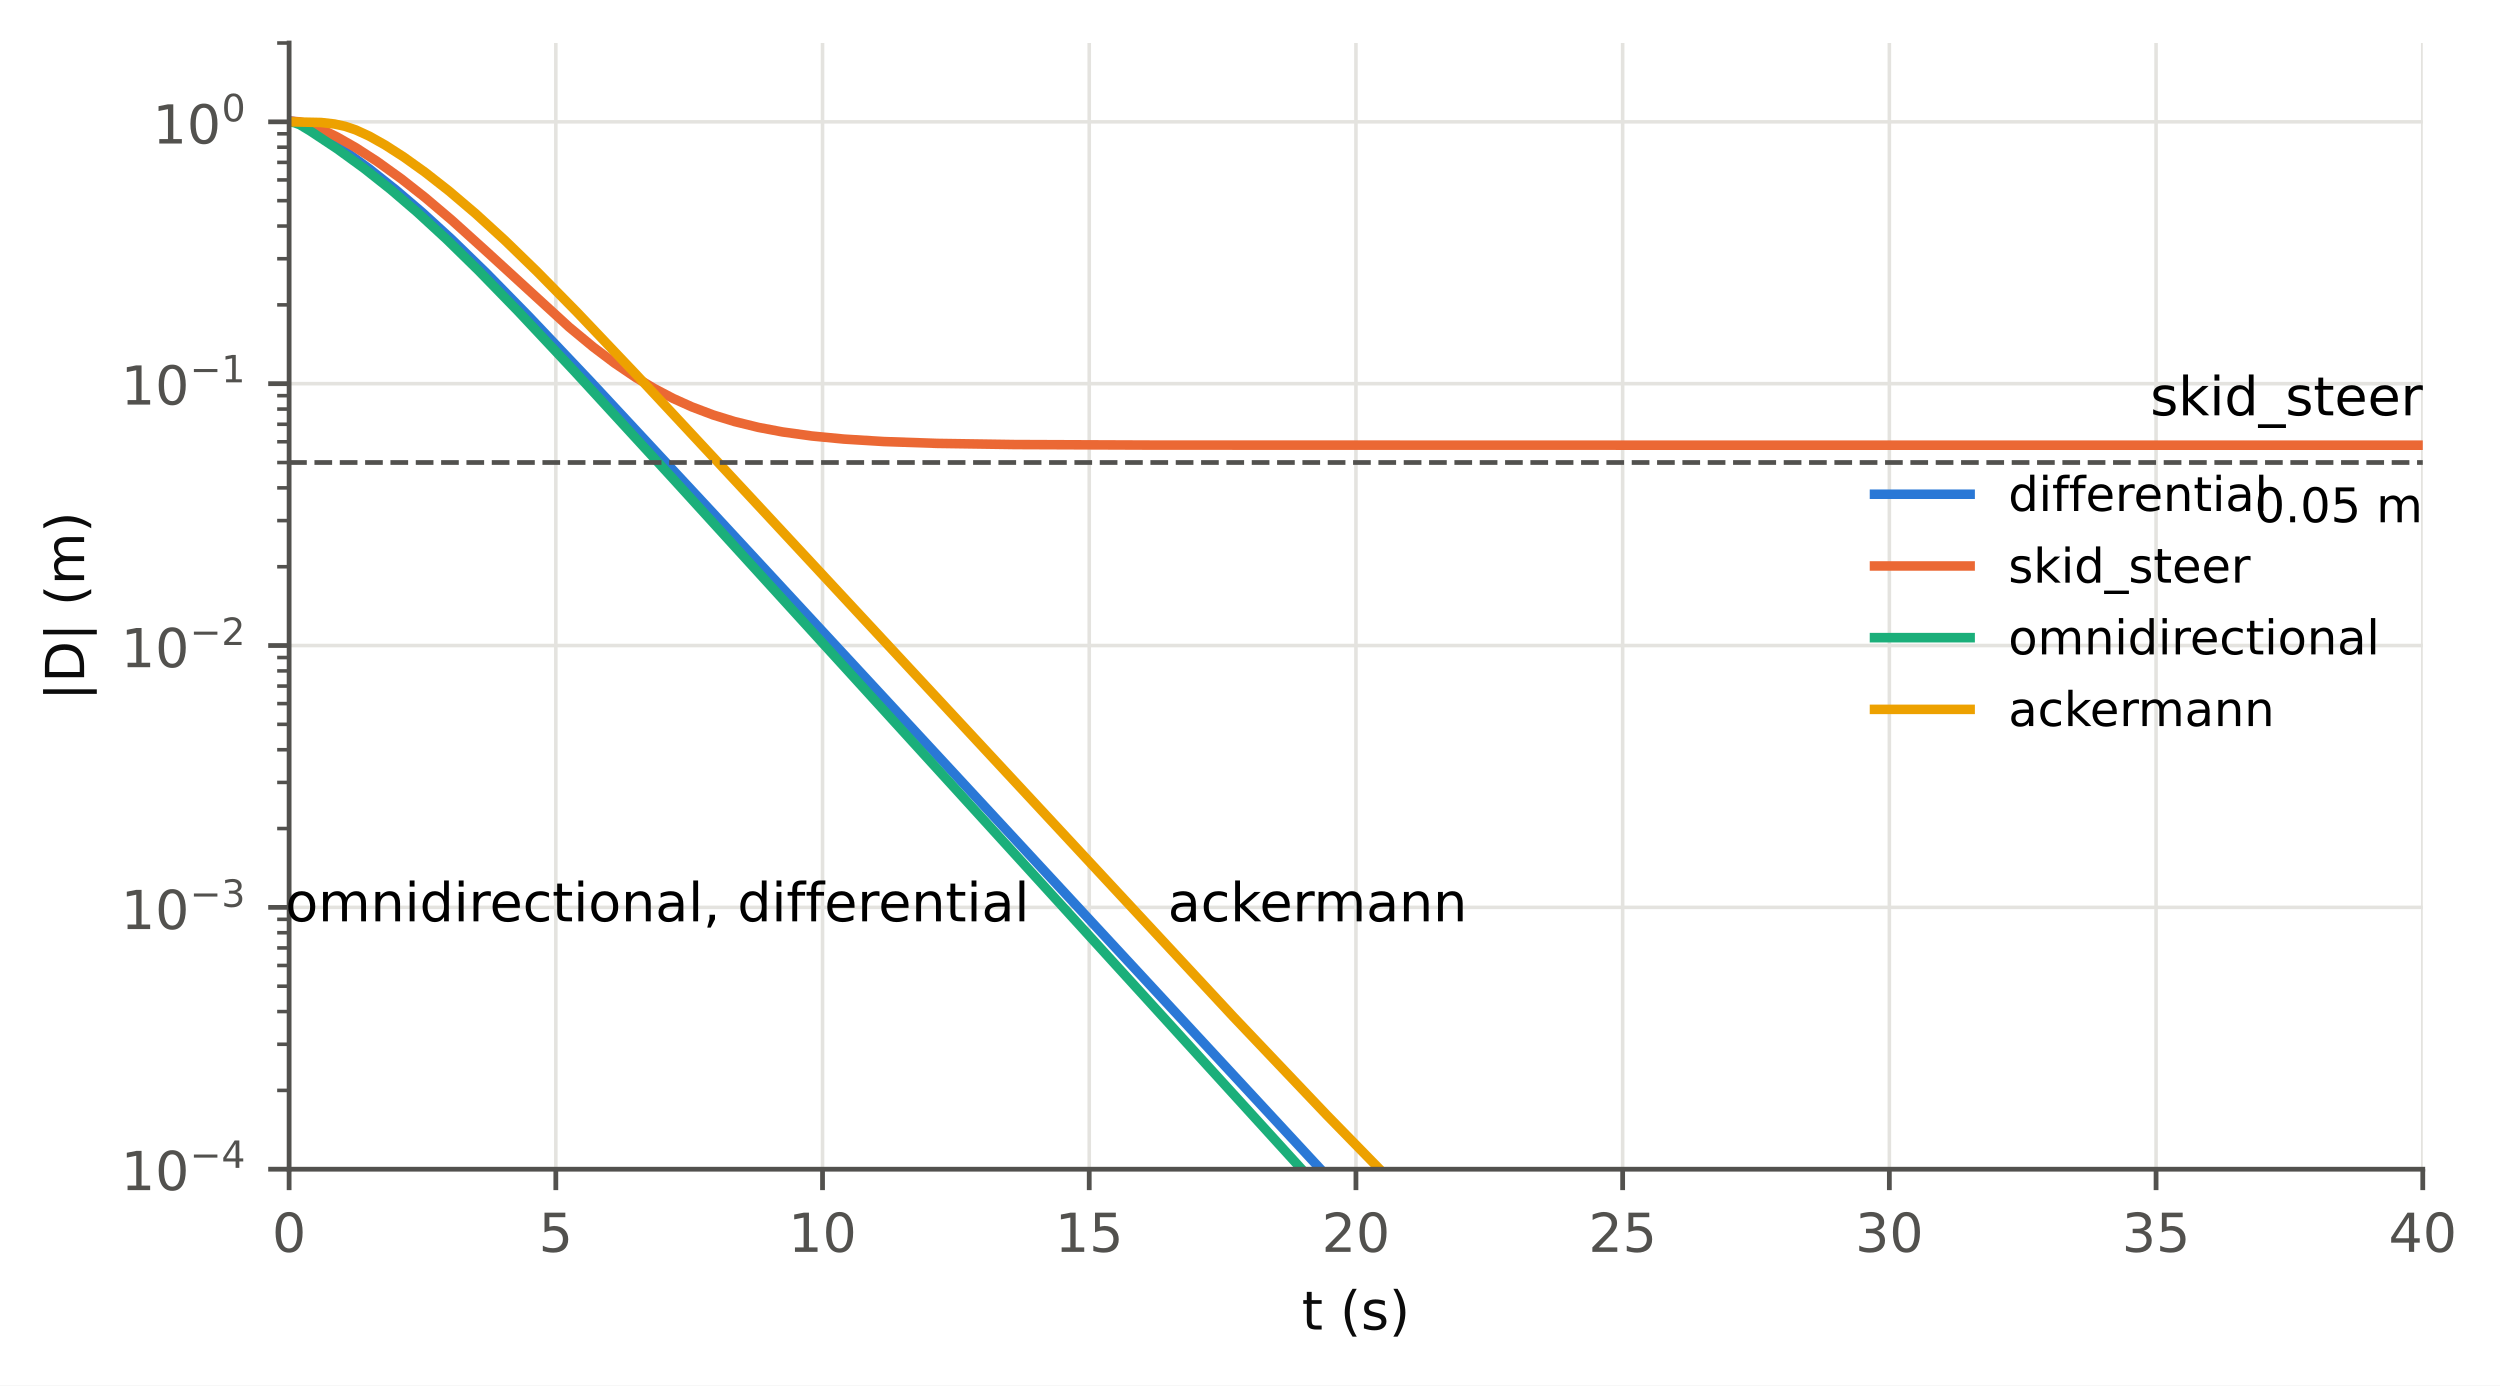
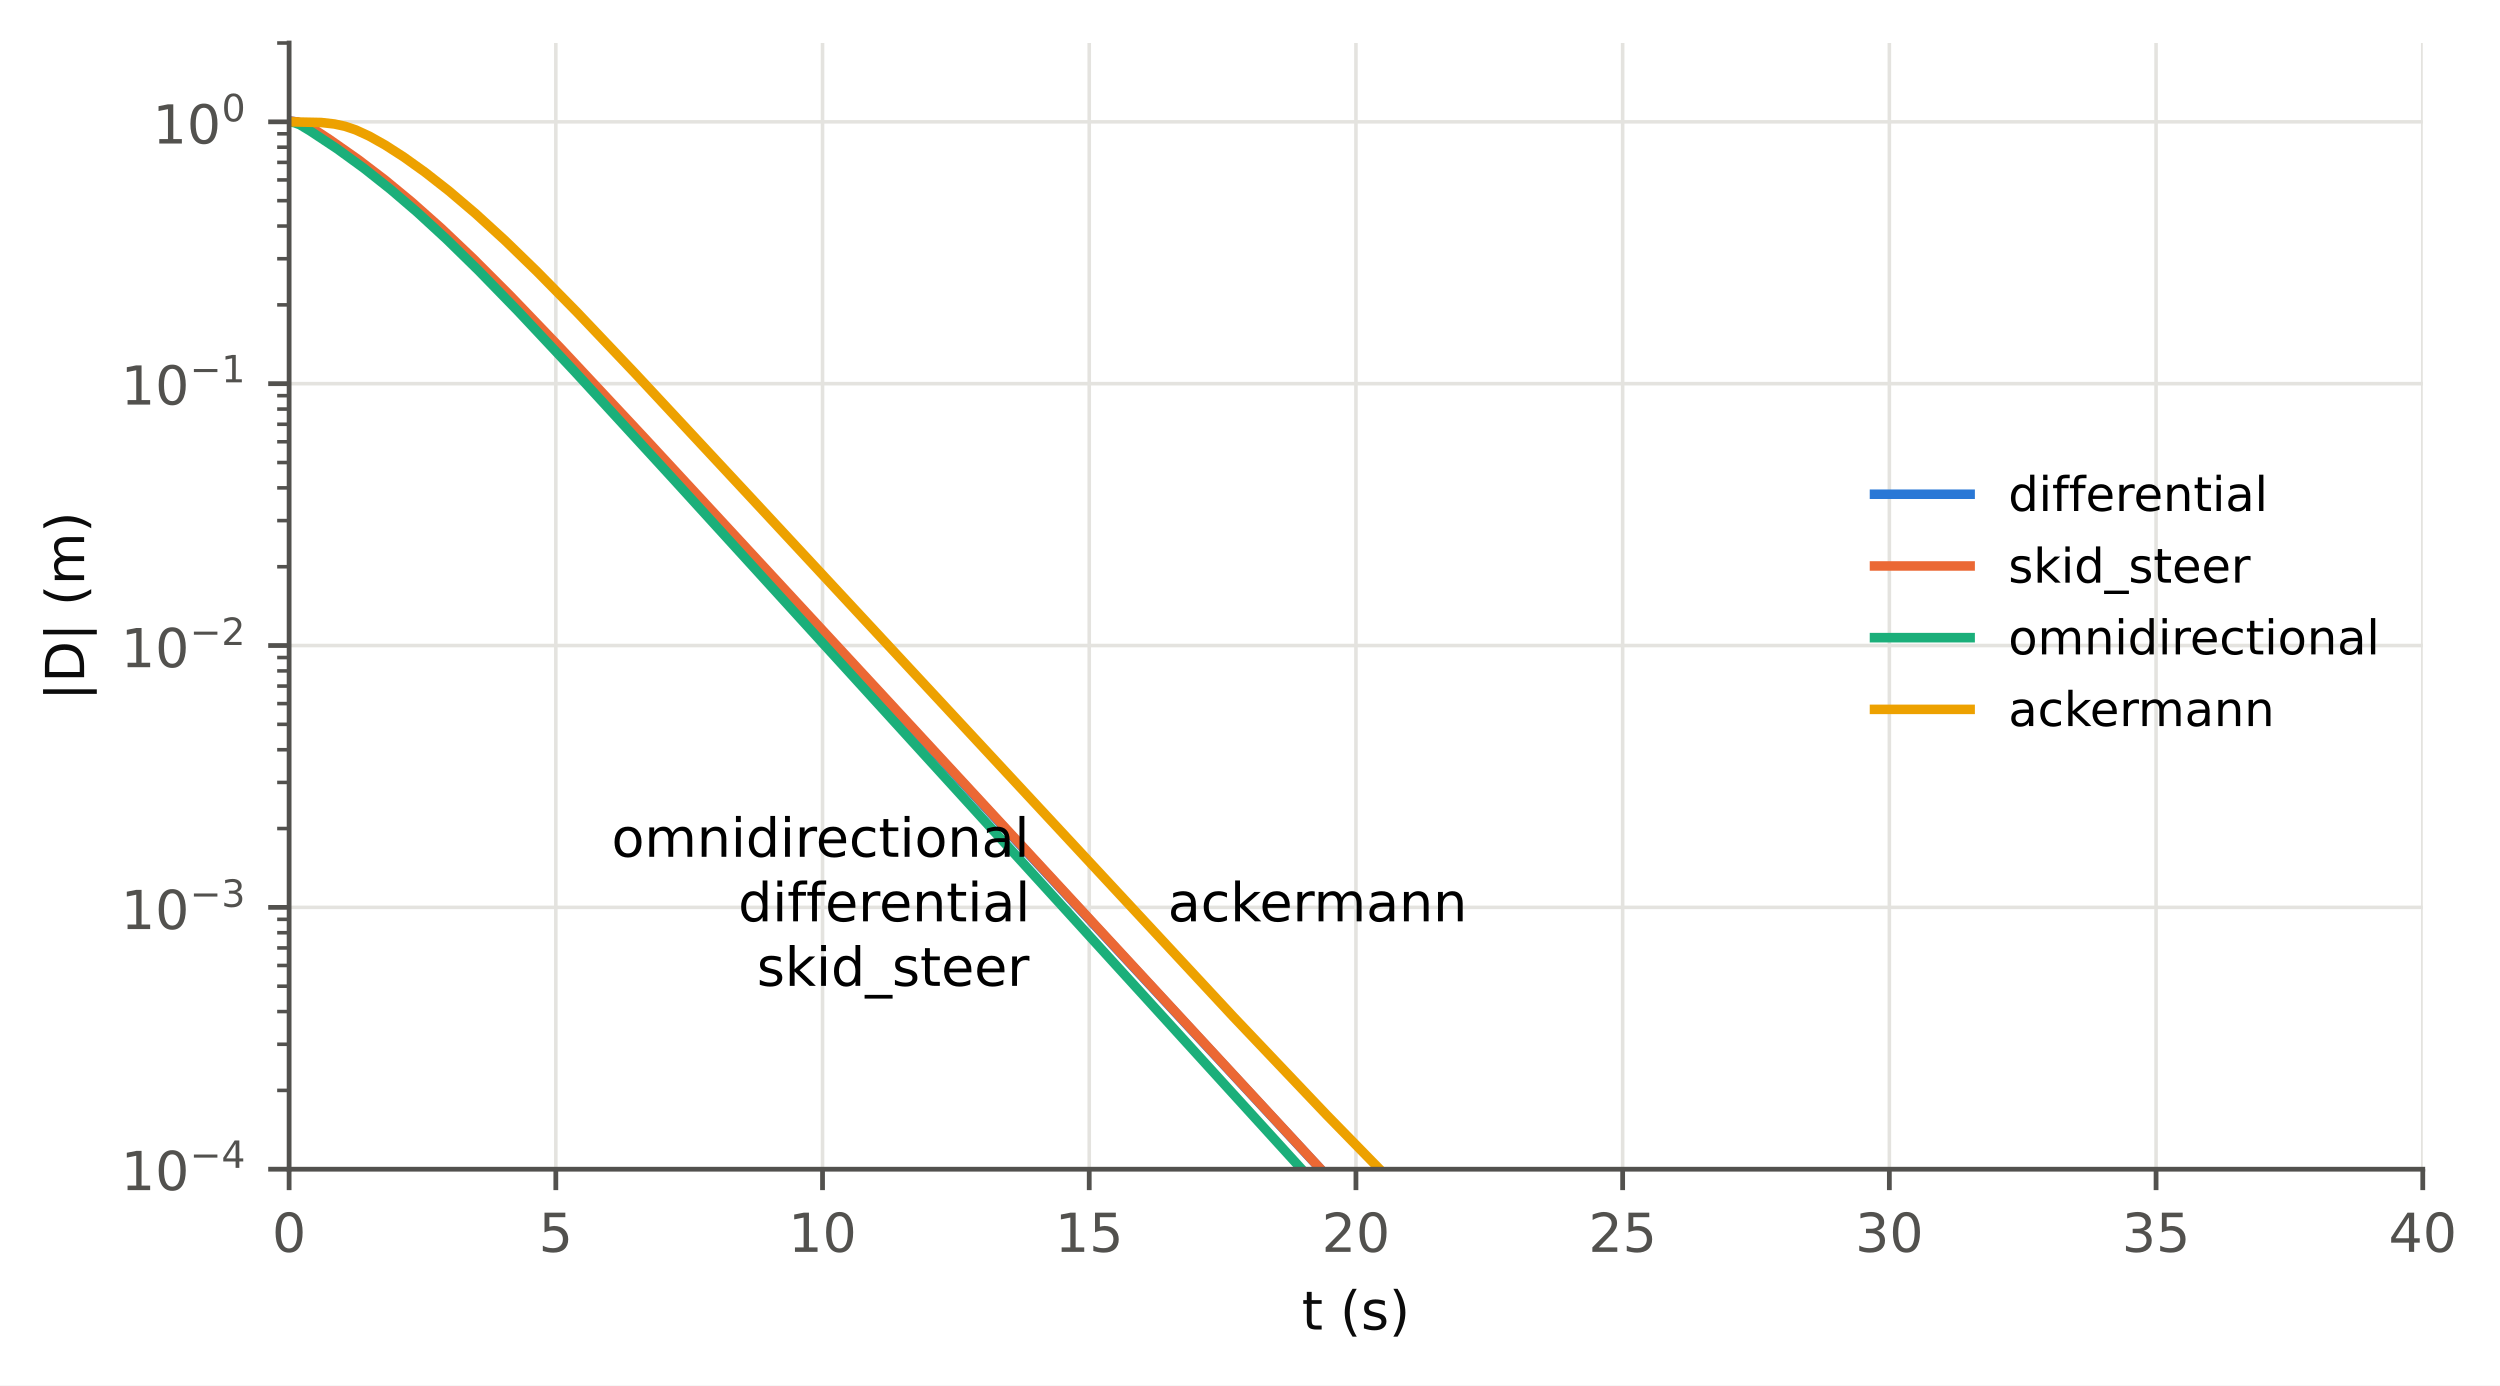
<svg xmlns="http://www.w3.org/2000/svg" xmlns:xlink="http://www.w3.org/1999/xlink" width="418.436pt" height="231.896pt" viewBox="0 0 418.436 231.896" version="1.1">
  <defs>
    <style type="text/css">*{stroke-linejoin: round; stroke-linecap: butt}</style>
  </defs>
  <g id="figure_1">
    <g id="patch_1">
      <path d="M 0 231.896  L 418.436 231.896  L 418.436 0  L 0 0  z " style="fill: #ffffff" />
    </g>
    <g id="axes_1">
      <g id="patch_2">
        <path d="M 48.39 195.696  L 405.51 195.696  L 405.51 7.2  L 48.39 7.2  z " style="fill: #ffffff" />
      </g>
      <g id="matplotlib.axis_1">
        <g id="xtick_1">
          <g id="line2d_1">
            <path d="M 48.39 195.696  L 48.39 7.2  " clip-path="url(#pac8c88c20f)" style="fill: none; stroke: #e4e3df; stroke-width: 0.6; stroke-linecap: square" />
          </g>
          <g id="line2d_2">
            <defs>
              <path id="m18fe835c03" d="M 0 0  L 0 3.5  " style="stroke: #52514e; stroke-width: 0.8" />
            </defs>
            <g>
              <use xlink:href="#m18fe835c03" x="48.39" y="195.696" style="fill: #52514e; stroke: #52514e; stroke-width: 0.8" />
            </g>
          </g>
          <g id="text_1">
            <text style="font-size: 9px; font-family: 'DejaVu Sans', 'Bitstream Vera Sans', 'Computer Modern Sans Serif', 'Lucida Grande', 'Verdana', 'Geneva', 'Lucid', 'Arial', 'Helvetica', 'Avant Garde', sans-serif; text-anchor: middle; fill: #52514e" x="48.39" y="209.534" transform="rotate(-0 48.39008 209.5339)">0</text>
          </g>
        </g>
        <g id="xtick_2">
          <g id="line2d_3">
            <path d="M 93.03 195.696  L 93.03 7.2  " clip-path="url(#pac8c88c20f)" style="fill: none; stroke: #e4e3df; stroke-width: 0.6; stroke-linecap: square" />
          </g>
          <g id="line2d_4">
            <g>
              <use xlink:href="#m18fe835c03" x="93.03" y="195.696" style="fill: #52514e; stroke: #52514e; stroke-width: 0.8" />
            </g>
          </g>
          <g id="text_2">
            <text style="font-size: 9px; font-family: 'DejaVu Sans', 'Bitstream Vera Sans', 'Computer Modern Sans Serif', 'Lucida Grande', 'Verdana', 'Geneva', 'Lucid', 'Arial', 'Helvetica', 'Avant Garde', sans-serif; text-anchor: middle; fill: #52514e" x="93.03" y="209.534" transform="rotate(-0 93.03008 209.5339)">5</text>
          </g>
        </g>
        <g id="xtick_3">
          <g id="line2d_5">
            <path d="M 137.67 195.696  L 137.67 7.2  " clip-path="url(#pac8c88c20f)" style="fill: none; stroke: #e4e3df; stroke-width: 0.6; stroke-linecap: square" />
          </g>
          <g id="line2d_6">
            <g>
              <use xlink:href="#m18fe835c03" x="137.67" y="195.696" style="fill: #52514e; stroke: #52514e; stroke-width: 0.8" />
            </g>
          </g>
          <g id="text_3">
            <text style="font-size: 9px; font-family: 'DejaVu Sans', 'Bitstream Vera Sans', 'Computer Modern Sans Serif', 'Lucida Grande', 'Verdana', 'Geneva', 'Lucid', 'Arial', 'Helvetica', 'Avant Garde', sans-serif; text-anchor: middle; fill: #52514e" x="137.67" y="209.534" transform="rotate(-0 137.6701 209.5339)">10</text>
          </g>
        </g>
        <g id="xtick_4">
          <g id="line2d_7">
            <path d="M 182.31 195.696  L 182.31 7.2  " clip-path="url(#pac8c88c20f)" style="fill: none; stroke: #e4e3df; stroke-width: 0.6; stroke-linecap: square" />
          </g>
          <g id="line2d_8">
            <g>
              <use xlink:href="#m18fe835c03" x="182.31" y="195.696" style="fill: #52514e; stroke: #52514e; stroke-width: 0.8" />
            </g>
          </g>
          <g id="text_4">
            <text style="font-size: 9px; font-family: 'DejaVu Sans', 'Bitstream Vera Sans', 'Computer Modern Sans Serif', 'Lucida Grande', 'Verdana', 'Geneva', 'Lucid', 'Arial', 'Helvetica', 'Avant Garde', sans-serif; text-anchor: middle; fill: #52514e" x="182.31" y="209.534" transform="rotate(-0 182.3101 209.5339)">15</text>
          </g>
        </g>
        <g id="xtick_5">
          <g id="line2d_9">
            <path d="M 226.95 195.696  L 226.95 7.2  " clip-path="url(#pac8c88c20f)" style="fill: none; stroke: #e4e3df; stroke-width: 0.6; stroke-linecap: square" />
          </g>
          <g id="line2d_10">
            <g>
              <use xlink:href="#m18fe835c03" x="226.95" y="195.696" style="fill: #52514e; stroke: #52514e; stroke-width: 0.8" />
            </g>
          </g>
          <g id="text_5">
            <text style="font-size: 9px; font-family: 'DejaVu Sans', 'Bitstream Vera Sans', 'Computer Modern Sans Serif', 'Lucida Grande', 'Verdana', 'Geneva', 'Lucid', 'Arial', 'Helvetica', 'Avant Garde', sans-serif; text-anchor: middle; fill: #52514e" x="226.95" y="209.534" transform="rotate(-0 226.9501 209.5339)">20</text>
          </g>
        </g>
        <g id="xtick_6">
          <g id="line2d_11">
            <path d="M 271.59 195.696  L 271.59 7.2  " clip-path="url(#pac8c88c20f)" style="fill: none; stroke: #e4e3df; stroke-width: 0.6; stroke-linecap: square" />
          </g>
          <g id="line2d_12">
            <g>
              <use xlink:href="#m18fe835c03" x="271.59" y="195.696" style="fill: #52514e; stroke: #52514e; stroke-width: 0.8" />
            </g>
          </g>
          <g id="text_6">
            <text style="font-size: 9px; font-family: 'DejaVu Sans', 'Bitstream Vera Sans', 'Computer Modern Sans Serif', 'Lucida Grande', 'Verdana', 'Geneva', 'Lucid', 'Arial', 'Helvetica', 'Avant Garde', sans-serif; text-anchor: middle; fill: #52514e" x="271.59" y="209.534" transform="rotate(-0 271.5901 209.5339)">25</text>
          </g>
        </g>
        <g id="xtick_7">
          <g id="line2d_13">
            <path d="M 316.23 195.696  L 316.23 7.2  " clip-path="url(#pac8c88c20f)" style="fill: none; stroke: #e4e3df; stroke-width: 0.6; stroke-linecap: square" />
          </g>
          <g id="line2d_14">
            <g>
              <use xlink:href="#m18fe835c03" x="316.23" y="195.696" style="fill: #52514e; stroke: #52514e; stroke-width: 0.8" />
            </g>
          </g>
          <g id="text_7">
            <text style="font-size: 9px; font-family: 'DejaVu Sans', 'Bitstream Vera Sans', 'Computer Modern Sans Serif', 'Lucida Grande', 'Verdana', 'Geneva', 'Lucid', 'Arial', 'Helvetica', 'Avant Garde', sans-serif; text-anchor: middle; fill: #52514e" x="316.23" y="209.534" transform="rotate(-0 316.2301 209.5339)">30</text>
          </g>
        </g>
        <g id="xtick_8">
          <g id="line2d_15">
            <path d="M 360.87 195.696  L 360.87 7.2  " clip-path="url(#pac8c88c20f)" style="fill: none; stroke: #e4e3df; stroke-width: 0.6; stroke-linecap: square" />
          </g>
          <g id="line2d_16">
            <g>
              <use xlink:href="#m18fe835c03" x="360.87" y="195.696" style="fill: #52514e; stroke: #52514e; stroke-width: 0.8" />
            </g>
          </g>
          <g id="text_8">
            <text style="font-size: 9px; font-family: 'DejaVu Sans', 'Bitstream Vera Sans', 'Computer Modern Sans Serif', 'Lucida Grande', 'Verdana', 'Geneva', 'Lucid', 'Arial', 'Helvetica', 'Avant Garde', sans-serif; text-anchor: middle; fill: #52514e" x="360.87" y="209.534" transform="rotate(-0 360.8701 209.5339)">35</text>
          </g>
        </g>
        <g id="xtick_9">
          <g id="line2d_17">
            <path d="M 405.51 195.696  L 405.51 7.2  " clip-path="url(#pac8c88c20f)" style="fill: none; stroke: #e4e3df; stroke-width: 0.6; stroke-linecap: square" />
          </g>
          <g id="line2d_18">
            <g>
              <use xlink:href="#m18fe835c03" x="405.51" y="195.696" style="fill: #52514e; stroke: #52514e; stroke-width: 0.8" />
            </g>
          </g>
          <g id="text_9">
            <text style="font-size: 9px; font-family: 'DejaVu Sans', 'Bitstream Vera Sans', 'Computer Modern Sans Serif', 'Lucida Grande', 'Verdana', 'Geneva', 'Lucid', 'Arial', 'Helvetica', 'Avant Garde', sans-serif; text-anchor: middle; fill: #52514e" x="405.51" y="209.534" transform="rotate(-0 405.5101 209.5339)">40</text>
          </g>
        </g>
        <g id="text_10">
          <text style="font-size: 9px; font-family: 'DejaVu Sans', 'Bitstream Vera Sans', 'Computer Modern Sans Serif', 'Lucida Grande', 'Verdana', 'Geneva', 'Lucid', 'Arial', 'Helvetica', 'Avant Garde', sans-serif; text-anchor: middle; fill: #0b0b0b" x="226.95" y="222.534" transform="rotate(-0 226.9501 222.5339)">t (s)</text>
        </g>
      </g>
      <g id="matplotlib.axis_2">
        <g id="ytick_1">
          <g id="line2d_19">
            <path d="M 48.39 195.696  L 405.51 195.696  " clip-path="url(#pac8c88c20f)" style="fill: none; stroke: #e4e3df; stroke-width: 0.6; stroke-linecap: square" />
          </g>
          <g id="line2d_20">
            <defs>
              <path id="mfce4e63a2e" d="M 0 0  L -3.5 0  " style="stroke: #52514e; stroke-width: 0.8" />
            </defs>
            <g>
              <use xlink:href="#mfce4e63a2e" x="48.39" y="195.696" style="fill: #52514e; stroke: #52514e; stroke-width: 0.8" />
            </g>
          </g>
          <g id="text_11">
            <g style="fill: #52514e" transform="translate(20.24008 199.881)">
              <text>
                <tspan x="0" y="-0.689" style="font-size: 9px; font-family: 'DejaVu Sans'; fill: #52514e">1</tspan>
                <tspan x="5.726" y="-0.689" style="font-size: 9px; font-family: 'DejaVu Sans'; fill: #52514e">0</tspan>
                <tspan x="11.538" y="-4.406" style="font-size: 6.3px; font-family: 'DejaVu Sans'; fill: #52514e">−</tspan>
                <tspan x="16.817" y="-4.406" style="font-size: 6.3px; font-family: 'DejaVu Sans'; fill: #52514e">4</tspan>
              </text>
            </g>
          </g>
        </g>
        <g id="ytick_2">
          <g id="line2d_21">
            <path d="M 48.39 151.87  L 405.51 151.87  " clip-path="url(#pac8c88c20f)" style="fill: none; stroke: #e4e3df; stroke-width: 0.6; stroke-linecap: square" />
          </g>
          <g id="line2d_22">
            <g>
              <use xlink:href="#mfce4e63a2e" x="48.39" y="151.87" style="fill: #52514e; stroke: #52514e; stroke-width: 0.8" />
            </g>
          </g>
          <g id="text_12">
            <g style="fill: #52514e" transform="translate(20.24008 156.1002)">
              <text>
                <tspan x="0" y="-0.602" style="font-size: 9px; font-family: 'DejaVu Sans'; fill: #52514e">1</tspan>
                <tspan x="5.726" y="-0.602" style="font-size: 9px; font-family: 'DejaVu Sans'; fill: #52514e">0</tspan>
                <tspan x="11.538" y="-4.319" style="font-size: 6.3px; font-family: 'DejaVu Sans'; fill: #52514e">−</tspan>
                <tspan x="16.817" y="-4.319" style="font-size: 6.3px; font-family: 'DejaVu Sans'; fill: #52514e">3</tspan>
              </text>
            </g>
          </g>
        </g>
        <g id="ytick_3">
          <g id="line2d_23">
            <path d="M 48.39 108.044  L 405.51 108.044  " clip-path="url(#pac8c88c20f)" style="fill: none; stroke: #e4e3df; stroke-width: 0.6; stroke-linecap: square" />
          </g>
          <g id="line2d_24">
            <g>
              <use xlink:href="#mfce4e63a2e" x="48.39" y="108.044" style="fill: #52514e; stroke: #52514e; stroke-width: 0.8" />
            </g>
          </g>
          <g id="text_13">
            <g style="fill: #52514e" transform="translate(20.24008 112.2744)">
              <text>
                <tspan x="0" y="-0.602" style="font-size: 9px; font-family: 'DejaVu Sans'; fill: #52514e">1</tspan>
                <tspan x="5.726" y="-0.602" style="font-size: 9px; font-family: 'DejaVu Sans'; fill: #52514e">0</tspan>
                <tspan x="11.538" y="-4.319" style="font-size: 6.3px; font-family: 'DejaVu Sans'; fill: #52514e">−</tspan>
                <tspan x="16.817" y="-4.319" style="font-size: 6.3px; font-family: 'DejaVu Sans'; fill: #52514e">2</tspan>
              </text>
            </g>
          </g>
        </g>
        <g id="ytick_4">
          <g id="line2d_25">
            <path d="M 48.39 64.219  L 405.51 64.219  " clip-path="url(#pac8c88c20f)" style="fill: none; stroke: #e4e3df; stroke-width: 0.6; stroke-linecap: square" />
          </g>
          <g id="line2d_26">
            <g>
              <use xlink:href="#mfce4e63a2e" x="48.39" y="64.219" style="fill: #52514e; stroke: #52514e; stroke-width: 0.8" />
            </g>
          </g>
          <g id="text_14">
            <g style="fill: #52514e" transform="translate(20.24008 68.40366)">
              <text>
                <tspan x="0" y="-0.689" style="font-size: 9px; font-family: 'DejaVu Sans'; fill: #52514e">1</tspan>
                <tspan x="5.726" y="-0.689" style="font-size: 9px; font-family: 'DejaVu Sans'; fill: #52514e">0</tspan>
                <tspan x="11.538" y="-4.406" style="font-size: 6.3px; font-family: 'DejaVu Sans'; fill: #52514e">−</tspan>
                <tspan x="16.817" y="-4.406" style="font-size: 6.3px; font-family: 'DejaVu Sans'; fill: #52514e">1</tspan>
              </text>
            </g>
          </g>
        </g>
        <g id="ytick_5">
          <g id="line2d_27">
            <path d="M 48.39 20.393  L 405.51 20.393  " clip-path="url(#pac8c88c20f)" style="fill: none; stroke: #e4e3df; stroke-width: 0.6; stroke-linecap: square" />
          </g>
          <g id="line2d_28">
            <g>
              <use xlink:href="#mfce4e63a2e" x="48.39" y="20.393" style="fill: #52514e; stroke: #52514e; stroke-width: 0.8" />
            </g>
          </g>
          <g id="text_15">
            <g style="fill: #52514e" transform="translate(25.55008 24.62288)">
              <text>
                <tspan x="0" y="-0.602" style="font-size: 9px; font-family: 'DejaVu Sans'; fill: #52514e">1</tspan>
                <tspan x="5.726" y="-0.602" style="font-size: 9px; font-family: 'DejaVu Sans'; fill: #52514e">0</tspan>
                <tspan x="11.538" y="-4.319" style="font-size: 6.3px; font-family: 'DejaVu Sans'; fill: #52514e">0</tspan>
              </text>
            </g>
          </g>
        </g>
        <g id="ytick_6">
          <g id="line2d_29">
            <defs>
              <path id="m440e6c4870" d="M 0 0  L -2 0  " style="stroke: #52514e; stroke-width: 0.6" />
            </defs>
            <g>
              <use xlink:href="#m440e6c4870" x="48.39" y="182.503" style="fill: #52514e; stroke: #52514e; stroke-width: 0.6" />
            </g>
          </g>
        </g>
        <g id="ytick_7">
          <g id="line2d_30">
            <g>
              <use xlink:href="#m440e6c4870" x="48.39" y="174.786" style="fill: #52514e; stroke: #52514e; stroke-width: 0.6" />
            </g>
          </g>
        </g>
        <g id="ytick_8">
          <g id="line2d_31">
            <g>
              <use xlink:href="#m440e6c4870" x="48.39" y="169.31" style="fill: #52514e; stroke: #52514e; stroke-width: 0.6" />
            </g>
          </g>
        </g>
        <g id="ytick_9">
          <g id="line2d_32">
            <g>
              <use xlink:href="#m440e6c4870" x="48.39" y="165.063" style="fill: #52514e; stroke: #52514e; stroke-width: 0.6" />
            </g>
          </g>
        </g>
        <g id="ytick_10">
          <g id="line2d_33">
            <g>
              <use xlink:href="#m440e6c4870" x="48.39" y="161.593" style="fill: #52514e; stroke: #52514e; stroke-width: 0.6" />
            </g>
          </g>
        </g>
        <g id="ytick_11">
          <g id="line2d_34">
            <g>
              <use xlink:href="#m440e6c4870" x="48.39" y="158.659" style="fill: #52514e; stroke: #52514e; stroke-width: 0.6" />
            </g>
          </g>
        </g>
        <g id="ytick_12">
          <g id="line2d_35">
            <g>
              <use xlink:href="#m440e6c4870" x="48.39" y="156.117" style="fill: #52514e; stroke: #52514e; stroke-width: 0.6" />
            </g>
          </g>
        </g>
        <g id="ytick_13">
          <g id="line2d_36">
            <g>
              <use xlink:href="#m440e6c4870" x="48.39" y="153.876" style="fill: #52514e; stroke: #52514e; stroke-width: 0.6" />
            </g>
          </g>
        </g>
        <g id="ytick_14">
          <g id="line2d_37">
            <g>
              <use xlink:href="#m440e6c4870" x="48.39" y="138.677" style="fill: #52514e; stroke: #52514e; stroke-width: 0.6" />
            </g>
          </g>
        </g>
        <g id="ytick_15">
          <g id="line2d_38">
            <g>
              <use xlink:href="#m440e6c4870" x="48.39" y="130.96" style="fill: #52514e; stroke: #52514e; stroke-width: 0.6" />
            </g>
          </g>
        </g>
        <g id="ytick_16">
          <g id="line2d_39">
            <g>
              <use xlink:href="#m440e6c4870" x="48.39" y="125.484" style="fill: #52514e; stroke: #52514e; stroke-width: 0.6" />
            </g>
          </g>
        </g>
        <g id="ytick_17">
          <g id="line2d_40">
            <g>
              <use xlink:href="#m440e6c4870" x="48.39" y="121.237" style="fill: #52514e; stroke: #52514e; stroke-width: 0.6" />
            </g>
          </g>
        </g>
        <g id="ytick_18">
          <g id="line2d_41">
            <g>
              <use xlink:href="#m440e6c4870" x="48.39" y="117.767" style="fill: #52514e; stroke: #52514e; stroke-width: 0.6" />
            </g>
          </g>
        </g>
        <g id="ytick_19">
          <g id="line2d_42">
            <g>
              <use xlink:href="#m440e6c4870" x="48.39" y="114.833" style="fill: #52514e; stroke: #52514e; stroke-width: 0.6" />
            </g>
          </g>
        </g>
        <g id="ytick_20">
          <g id="line2d_43">
            <g>
              <use xlink:href="#m440e6c4870" x="48.39" y="112.292" style="fill: #52514e; stroke: #52514e; stroke-width: 0.6" />
            </g>
          </g>
        </g>
        <g id="ytick_21">
          <g id="line2d_44">
            <g>
              <use xlink:href="#m440e6c4870" x="48.39" y="110.05" style="fill: #52514e; stroke: #52514e; stroke-width: 0.6" />
            </g>
          </g>
        </g>
        <g id="ytick_22">
          <g id="line2d_45">
            <g>
              <use xlink:href="#m440e6c4870" x="48.39" y="94.852" style="fill: #52514e; stroke: #52514e; stroke-width: 0.6" />
            </g>
          </g>
        </g>
        <g id="ytick_23">
          <g id="line2d_46">
            <g>
              <use xlink:href="#m440e6c4870" x="48.39" y="87.134" style="fill: #52514e; stroke: #52514e; stroke-width: 0.6" />
            </g>
          </g>
        </g>
        <g id="ytick_24">
          <g id="line2d_47">
            <g>
              <use xlink:href="#m440e6c4870" x="48.39" y="81.659" style="fill: #52514e; stroke: #52514e; stroke-width: 0.6" />
            </g>
          </g>
        </g>
        <g id="ytick_25">
          <g id="line2d_48">
            <g>
              <use xlink:href="#m440e6c4870" x="48.39" y="77.412" style="fill: #52514e; stroke: #52514e; stroke-width: 0.6" />
            </g>
          </g>
        </g>
        <g id="ytick_26">
          <g id="line2d_49">
            <g>
              <use xlink:href="#m440e6c4870" x="48.39" y="73.941" style="fill: #52514e; stroke: #52514e; stroke-width: 0.6" />
            </g>
          </g>
        </g>
        <g id="ytick_27">
          <g id="line2d_50">
            <g>
              <use xlink:href="#m440e6c4870" x="48.39" y="71.007" style="fill: #52514e; stroke: #52514e; stroke-width: 0.6" />
            </g>
          </g>
        </g>
        <g id="ytick_28">
          <g id="line2d_51">
            <g>
              <use xlink:href="#m440e6c4870" x="48.39" y="68.466" style="fill: #52514e; stroke: #52514e; stroke-width: 0.6" />
            </g>
          </g>
        </g>
        <g id="ytick_29">
          <g id="line2d_52">
            <g>
              <use xlink:href="#m440e6c4870" x="48.39" y="66.224" style="fill: #52514e; stroke: #52514e; stroke-width: 0.6" />
            </g>
          </g>
        </g>
        <g id="ytick_30">
          <g id="line2d_53">
            <g>
              <use xlink:href="#m440e6c4870" x="48.39" y="51.026" style="fill: #52514e; stroke: #52514e; stroke-width: 0.6" />
            </g>
          </g>
        </g>
        <g id="ytick_31">
          <g id="line2d_54">
            <g>
              <use xlink:href="#m440e6c4870" x="48.39" y="43.308" style="fill: #52514e; stroke: #52514e; stroke-width: 0.6" />
            </g>
          </g>
        </g>
        <g id="ytick_32">
          <g id="line2d_55">
            <g>
              <use xlink:href="#m440e6c4870" x="48.39" y="37.833" style="fill: #52514e; stroke: #52514e; stroke-width: 0.6" />
            </g>
          </g>
        </g>
        <g id="ytick_33">
          <g id="line2d_56">
            <g>
              <use xlink:href="#m440e6c4870" x="48.39" y="33.586" style="fill: #52514e; stroke: #52514e; stroke-width: 0.6" />
            </g>
          </g>
        </g>
        <g id="ytick_34">
          <g id="line2d_57">
            <g>
              <use xlink:href="#m440e6c4870" x="48.39" y="30.116" style="fill: #52514e; stroke: #52514e; stroke-width: 0.6" />
            </g>
          </g>
        </g>
        <g id="ytick_35">
          <g id="line2d_58">
            <g>
              <use xlink:href="#m440e6c4870" x="48.39" y="27.182" style="fill: #52514e; stroke: #52514e; stroke-width: 0.6" />
            </g>
          </g>
        </g>
        <g id="ytick_36">
          <g id="line2d_59">
            <g>
              <use xlink:href="#m440e6c4870" x="48.39" y="24.64" style="fill: #52514e; stroke: #52514e; stroke-width: 0.6" />
            </g>
          </g>
        </g>
        <g id="ytick_37">
          <g id="line2d_60">
            <g>
              <use xlink:href="#m440e6c4870" x="48.39" y="22.398" style="fill: #52514e; stroke: #52514e; stroke-width: 0.6" />
            </g>
          </g>
        </g>
        <g id="ytick_38">
          <g id="line2d_61">
            <g>
              <use xlink:href="#m440e6c4870" x="48.39" y="7.2" style="fill: #52514e; stroke: #52514e; stroke-width: 0.6" />
            </g>
          </g>
        </g>
        <g id="text_16">
          <text style="font-size: 9px; font-family: 'DejaVu Sans', 'Bitstream Vera Sans', 'Computer Modern Sans Serif', 'Lucida Grande', 'Verdana', 'Geneva', 'Lucid', 'Arial', 'Helvetica', 'Avant Garde', sans-serif; text-anchor: middle; fill: #0b0b0b" x="14.078" y="101.448" transform="rotate(-90 14.07797 101.448)">|D| (m)</text>
        </g>
      </g>
      <g id="line2d_62">
        <path d="M 48.39 20.241  L 49.729 20.414  L 51.068 20.886  L 52.408 21.685  L 57.318 24.983  L 61.782 28.244  L 66.246 31.78  L 70.71 35.594  L 75.62 40.085  L 81.424 45.725  L 88.566 53.011  L 98.833 63.844  L 119.368 85.912  L 254.18 231.485  L 255.487 232.896  L 255.487 232.896  " clip-path="url(#pac8c88c20f)" style="fill: none; stroke: #2a78d6; stroke-width: 1.6; stroke-linecap: square" />
      </g>
      <g id="line2d_63">
-         <path d="M 48.39 20.241  L 50.176 20.398  L 51.515 20.722  L 53.747 21.623  L 56.425 22.932  L 59.55 24.713  L 63.121 27.02  L 67.139 29.909  L 71.156 33.069  L 75.62 36.853  L 81.424 42.093  L 95.262 54.755  L 99.28 58.076  L 102.851 60.771  L 106.422 63.187  L 109.547 65.055  L 112.672 66.691  L 115.796 68.101  L 119.368 69.453  L 122.939 70.556  L 126.956 71.539  L 130.974 72.295  L 135.884 72.976  L 141.241 73.492  L 147.937 73.905  L 156.865 74.212  L 169.811 74.407  L 193.47 74.499  L 291.232 74.516  L 405.064 74.516  L 405.064 74.516  " clip-path="url(#pac8c88c20f)" style="fill: none; stroke: #eb6834; stroke-width: 1.6; stroke-linecap: square" />
+         <path d="M 48.39 20.241  L 49.729 20.415  L 51.068 20.881  L 52.408 21.556  L 55.086 23.3  L 59.996 26.737  L 64.46 30.14  L 68.924 33.825  L 73.835 38.191  L 79.192 43.278  L 85.441 49.536  L 93.923 58.377  L 107.761 73.171  L 147.937 116.584  L 255.461 232.896  L 255.461 232.896  " clip-path="url(#pac8c88c20f)" style="fill: none; stroke: #eb6834; stroke-width: 1.6; stroke-linecap: square" />
      </g>
      <g id="line2d_64">
        <path d="M 48.39 20.393  L 49.283 20.535  L 50.176 20.869  L 51.961 21.947  L 56.425 24.907  L 60.889 28.149  L 65.353 31.684  L 69.817 35.509  L 74.728 40.028  L 80.084 45.27  L 86.78 52.156  L 96.155 62.157  L 112.672 80.162  L 179.632 153.692  L 251.732 232.896  L 251.732 232.896  " clip-path="url(#pac8c88c20f)" style="fill: none; stroke: #1baf7a; stroke-width: 1.6; stroke-linecap: square" />
      </g>
      <g id="line2d_65">
        <path d="M 48.39 20.393  L 53.747 20.502  L 55.979 20.756  L 57.764 21.143  L 59.55 21.746  L 61.782 22.772  L 64.46 24.276  L 67.585 26.287  L 71.156 28.842  L 75.174 31.99  L 79.638 35.786  L 84.548 40.274  L 89.905 45.473  L 96.601 52.283  L 106.422 62.62  L 125.171 82.748  L 206.416 170.169  L 222.04 186.607  L 232.753 197.575  L 241.235 205.946  L 247.931 212.265  L 253.734 217.463  L 259.091 221.976  L 264.001 225.826  L 268.465 229.058  L 272.929 232.009  L 274.365 232.896  L 274.365 232.896  " clip-path="url(#pac8c88c20f)" style="fill: none; stroke: #eda100; stroke-width: 1.6; stroke-linecap: square" />
      </g>
-       <g id="line2d_66">
-         <path d="M 48.39 77.412  L 405.51 77.412  " clip-path="url(#pac8c88c20f)" style="fill: none; stroke-dasharray: 2.96,1.28; stroke-dashoffset: 0; stroke: #52514e; stroke-width: 0.8" />
-       </g>
      <g id="patch_3">
        <path d="M 48.39 195.696  L 48.39 7.2  " style="fill: none; stroke: #52514e; stroke-width: 0.8; stroke-linejoin: miter; stroke-linecap: square" />
      </g>
      <g id="patch_4">
        <path d="M 48.39 195.696  L 405.51 195.696  " style="fill: none; stroke: #52514e; stroke-width: 0.8; stroke-linejoin: miter; stroke-linecap: square" />
      </g>
      <g id="text_17">
-         <text style="font-size: 9px; font-family: 'DejaVu Sans', 'Bitstream Vera Sans', 'Computer Modern Sans Serif', 'Lucida Grande', 'Verdana', 'Geneva', 'Lucid', 'Arial', 'Helvetica', 'Avant Garde', sans-serif; text-anchor: end" x="405.51" y="69.516" transform="rotate(-0 405.5101 69.51622)">skid_steer</text>
+         <text style="font-size: 9px; font-family: 'DejaVu Sans', 'Bitstream Vera Sans', 'Computer Modern Sans Serif', 'Lucida Grande', 'Verdana', 'Geneva', 'Lucid', 'Arial', 'Helvetica', 'Avant Garde', sans-serif" transform="translate(102.3583 143.406)">omnidirectional</text>
+         <text style="font-size: 9px; font-family: 'DejaVu Sans', 'Bitstream Vera Sans', 'Computer Modern Sans Serif', 'Lucida Grande', 'Verdana', 'Geneva', 'Lucid', 'Arial', 'Helvetica', 'Avant Garde', sans-serif" transform="translate(123.5533 154.2085)">differential</text>
+         <text style="font-size: 9px; font-family: 'DejaVu Sans', 'Bitstream Vera Sans', 'Computer Modern Sans Serif', 'Lucida Grande', 'Verdana', 'Geneva', 'Lucid', 'Arial', 'Helvetica', 'Avant Garde', sans-serif" transform="translate(126.6864 165.0109)">skid_steer</text>
      </g>
      <g id="text_18">
-         <text style="font-size: 9px; font-family: 'DejaVu Sans', 'Bitstream Vera Sans', 'Computer Modern Sans Serif', 'Lucida Grande', 'Verdana', 'Geneva', 'Lucid', 'Arial', 'Helvetica', 'Avant Garde', sans-serif; text-anchor: end" x="172.292" y="154.208" transform="rotate(-0 172.2925 154.2085)">omnidirectional, differential</text>
-       </g>
-       <g id="text_19">
        <text style="font-size: 9px; font-family: 'DejaVu Sans', 'Bitstream Vera Sans', 'Computer Modern Sans Serif', 'Lucida Grande', 'Verdana', 'Geneva', 'Lucid', 'Arial', 'Helvetica', 'Avant Garde', sans-serif; text-anchor: start" x="195.452" y="154.208" transform="rotate(-0 195.4525 154.2085)">ackermann</text>
      </g>
-       <g id="text_20">
-         <text style="font-size: 8px; font-family: 'DejaVu Sans', 'Bitstream Vera Sans', 'Computer Modern Sans Serif', 'Lucida Grande', 'Verdana', 'Geneva', 'Lucid', 'Arial', 'Helvetica', 'Avant Garde', sans-serif; text-anchor: end" x="405.51" y="87.412" transform="rotate(-0 405.5101 87.41153)">0.05 m</text>
-       </g>
      <g id="legend_1">
+         <g id="line2d_66">
+           <path d="M 313.746 82.725  L 321.746 82.725  L 329.746 82.725  " style="fill: none; stroke: #2a78d6; stroke-width: 1.6; stroke-linecap: square" />
+         </g>
+         <g id="text_19">
+           <text style="font-size: 8px; font-family: 'DejaVu Sans', 'Bitstream Vera Sans', 'Computer Modern Sans Serif', 'Lucida Grande', 'Verdana', 'Geneva', 'Lucid', 'Arial', 'Helvetica', 'Avant Garde', sans-serif; text-anchor: start" x="336.146" y="85.525" transform="rotate(-0 336.1463 85.5255)">differential</text>
+         </g>
        <g id="line2d_67">
-           <path d="M 313.746 82.725  L 321.746 82.725  L 329.746 82.725  " style="fill: none; stroke: #2a78d6; stroke-width: 1.6; stroke-linecap: square" />
+           <path d="M 313.746 94.726  L 321.746 94.726  L 329.746 94.726  " style="fill: none; stroke: #eb6834; stroke-width: 1.6; stroke-linecap: square" />
+         </g>
+         <g id="text_20">
+           <text style="font-size: 8px; font-family: 'DejaVu Sans', 'Bitstream Vera Sans', 'Computer Modern Sans Serif', 'Lucida Grande', 'Verdana', 'Geneva', 'Lucid', 'Arial', 'Helvetica', 'Avant Garde', sans-serif; text-anchor: start" x="336.146" y="97.526" transform="rotate(-0 336.1463 97.52612)">skid_steer</text>
+         </g>
+         <g id="line2d_68">
+           <path d="M 313.746 106.727  L 321.746 106.727  L 329.746 106.727  " style="fill: none; stroke: #1baf7a; stroke-width: 1.6; stroke-linecap: square" />
        </g>
        <g id="text_21">
-           <text style="font-size: 8px; font-family: 'DejaVu Sans', 'Bitstream Vera Sans', 'Computer Modern Sans Serif', 'Lucida Grande', 'Verdana', 'Geneva', 'Lucid', 'Arial', 'Helvetica', 'Avant Garde', sans-serif; text-anchor: start" x="336.146" y="85.525" transform="rotate(-0 336.1463 85.5255)">differential</text>
-         </g>
-         <g id="line2d_68">
-           <path d="M 313.746 94.726  L 321.746 94.726  L 329.746 94.726  " style="fill: none; stroke: #eb6834; stroke-width: 1.6; stroke-linecap: square" />
+           <text style="font-size: 8px; font-family: 'DejaVu Sans', 'Bitstream Vera Sans', 'Computer Modern Sans Serif', 'Lucida Grande', 'Verdana', 'Geneva', 'Lucid', 'Arial', 'Helvetica', 'Avant Garde', sans-serif; text-anchor: start" x="336.146" y="109.527" transform="rotate(-0 336.1463 109.5268)">omnidirectional</text>
+         </g>
+         <g id="line2d_69">
+           <path d="M 313.746 118.727  L 321.746 118.727  L 329.746 118.727  " style="fill: none; stroke: #eda100; stroke-width: 1.6; stroke-linecap: square" />
        </g>
        <g id="text_22">
-           <text style="font-size: 8px; font-family: 'DejaVu Sans', 'Bitstream Vera Sans', 'Computer Modern Sans Serif', 'Lucida Grande', 'Verdana', 'Geneva', 'Lucid', 'Arial', 'Helvetica', 'Avant Garde', sans-serif; text-anchor: start" x="336.146" y="97.526" transform="rotate(-0 336.1463 97.52612)">skid_steer</text>
-         </g>
-         <g id="line2d_69">
-           <path d="M 313.746 106.727  L 321.746 106.727  L 329.746 106.727  " style="fill: none; stroke: #1baf7a; stroke-width: 1.6; stroke-linecap: square" />
-         </g>
-         <g id="text_23">
-           <text style="font-size: 8px; font-family: 'DejaVu Sans', 'Bitstream Vera Sans', 'Computer Modern Sans Serif', 'Lucida Grande', 'Verdana', 'Geneva', 'Lucid', 'Arial', 'Helvetica', 'Avant Garde', sans-serif; text-anchor: start" x="336.146" y="109.527" transform="rotate(-0 336.1463 109.5268)">omnidirectional</text>
-         </g>
-         <g id="line2d_70">
-           <path d="M 313.746 118.727  L 321.746 118.727  L 329.746 118.727  " style="fill: none; stroke: #eda100; stroke-width: 1.6; stroke-linecap: square" />
-         </g>
-         <g id="text_24">
          <text style="font-size: 8px; font-family: 'DejaVu Sans', 'Bitstream Vera Sans', 'Computer Modern Sans Serif', 'Lucida Grande', 'Verdana', 'Geneva', 'Lucid', 'Arial', 'Helvetica', 'Avant Garde', sans-serif; text-anchor: start" x="336.146" y="121.527" transform="rotate(-0 336.1463 121.5274)">ackermann</text>
        </g>
      </g>
    </g>
  </g>
  <defs>
    <clipPath id="pac8c88c20f">
      <rect x="48.39" y="7.2" width="357.12" height="188.496" />
    </clipPath>
  </defs>
</svg>
